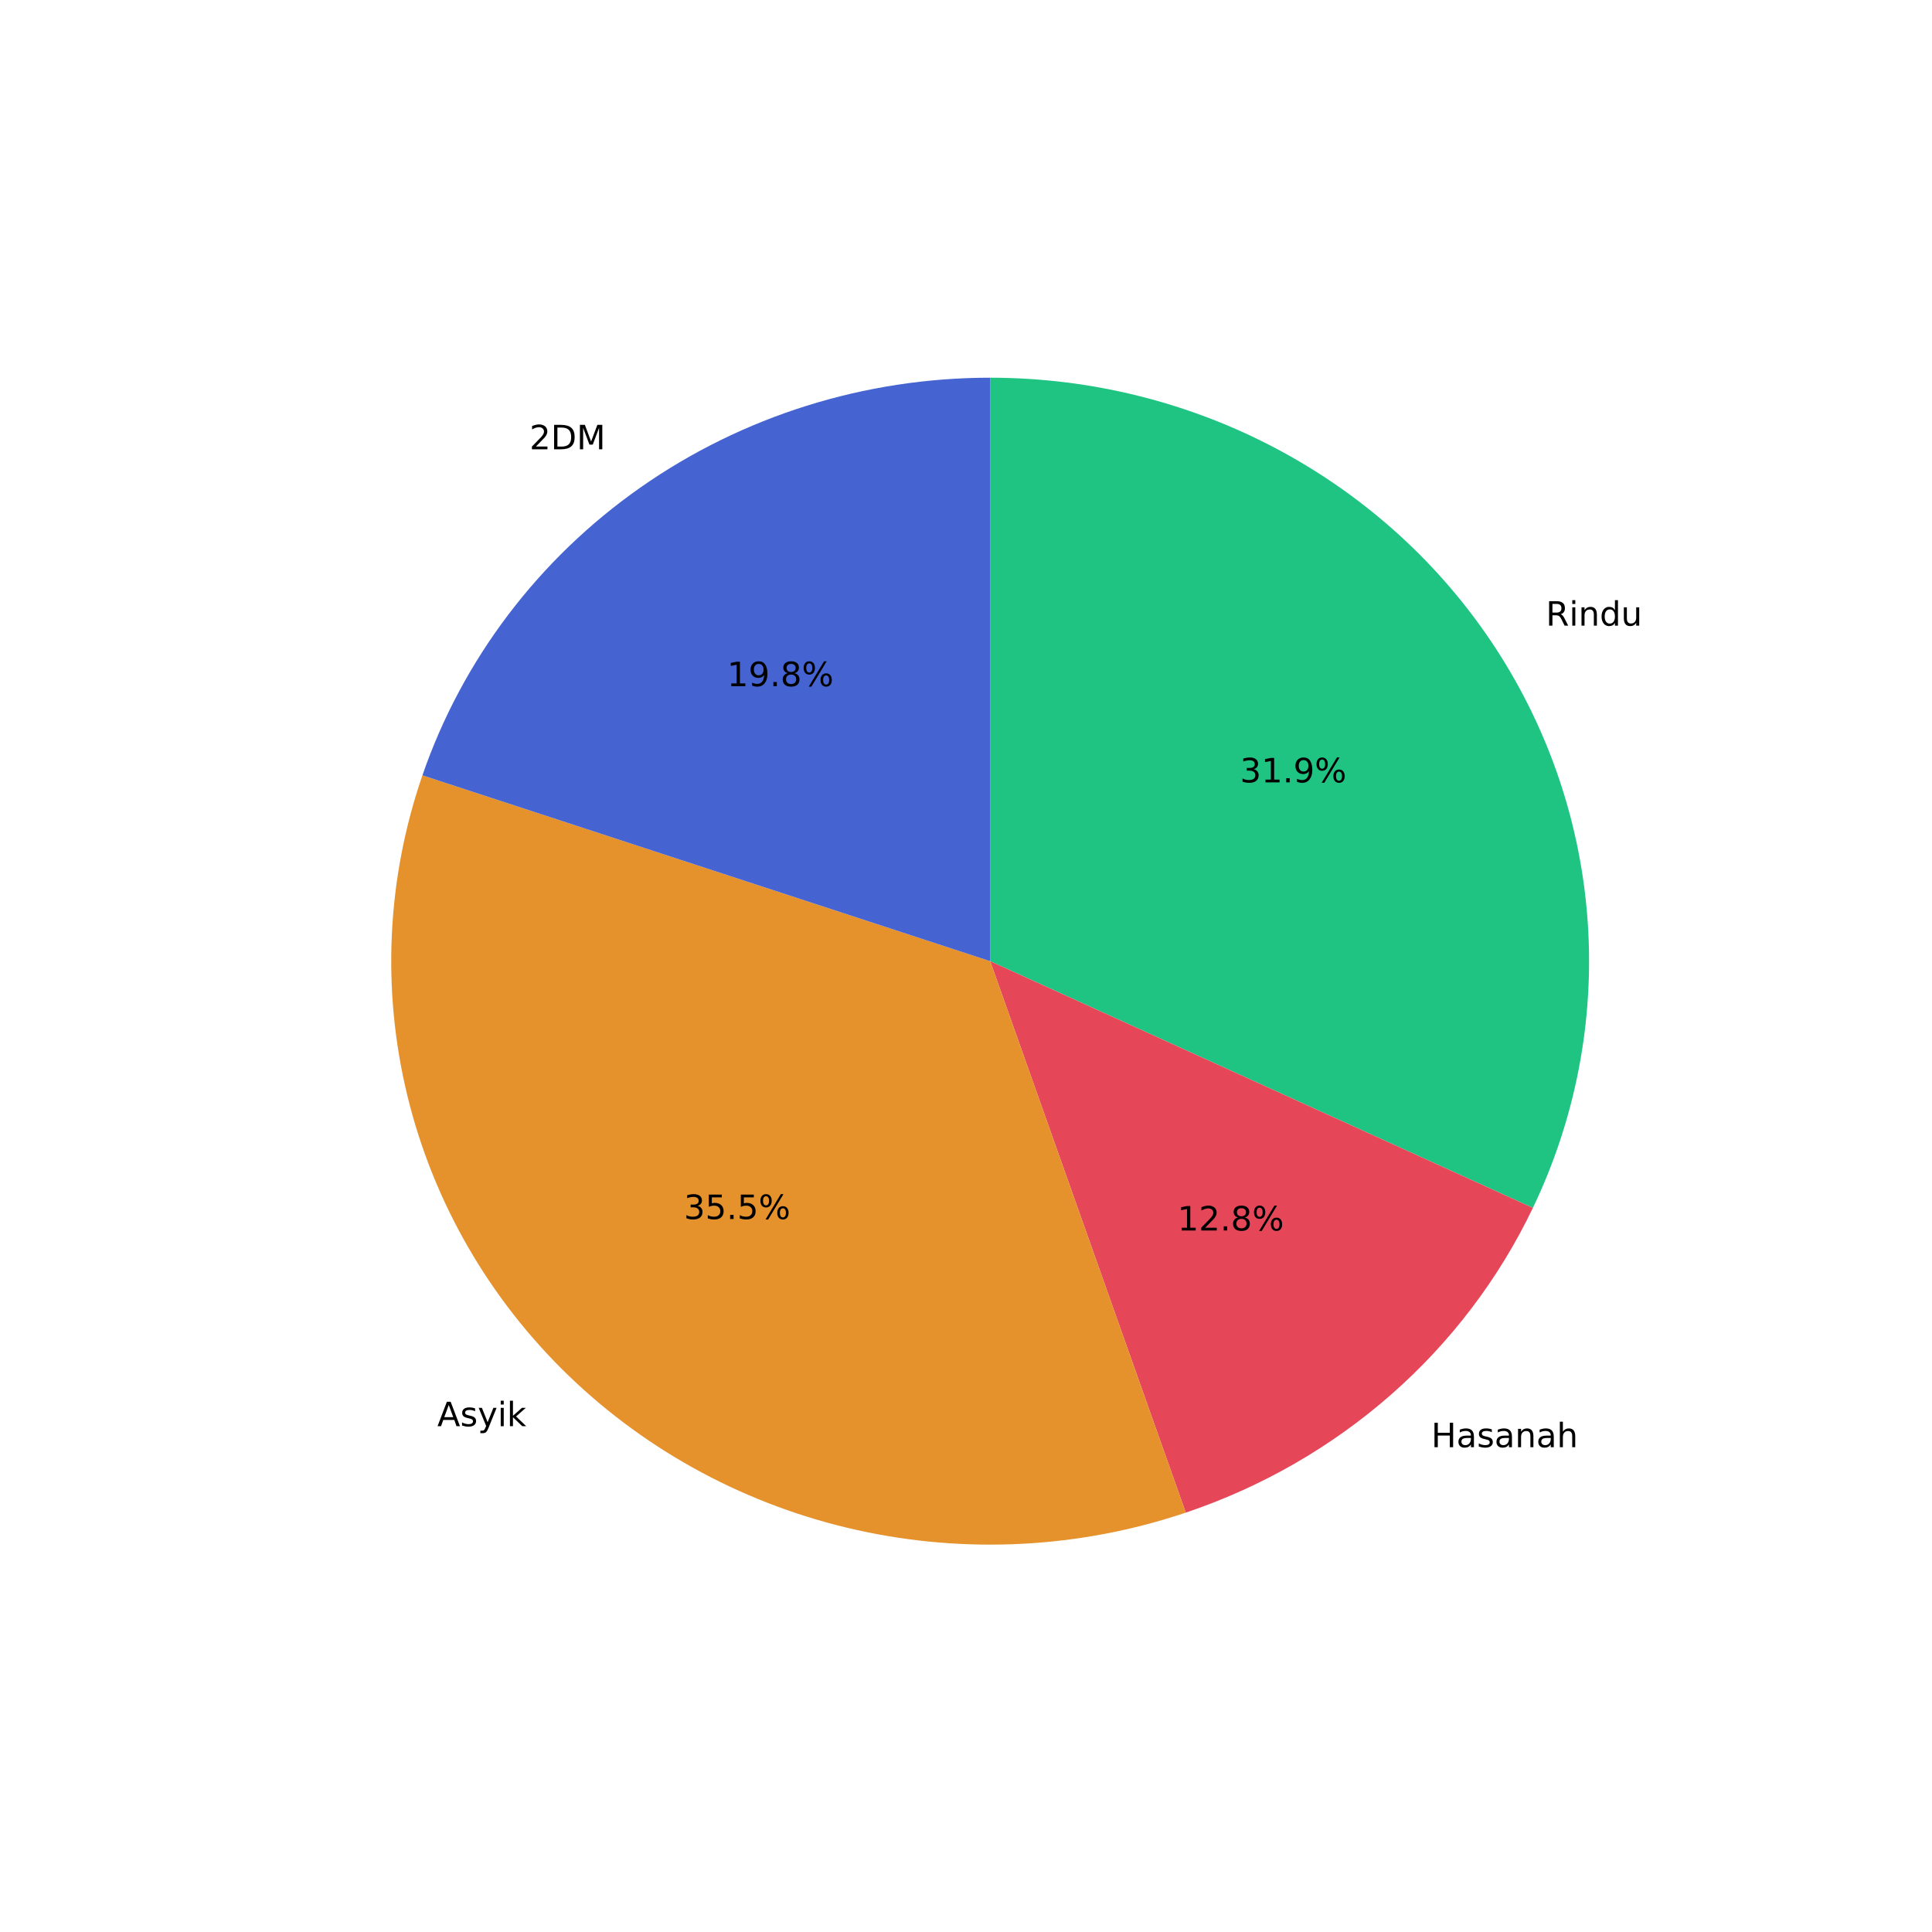
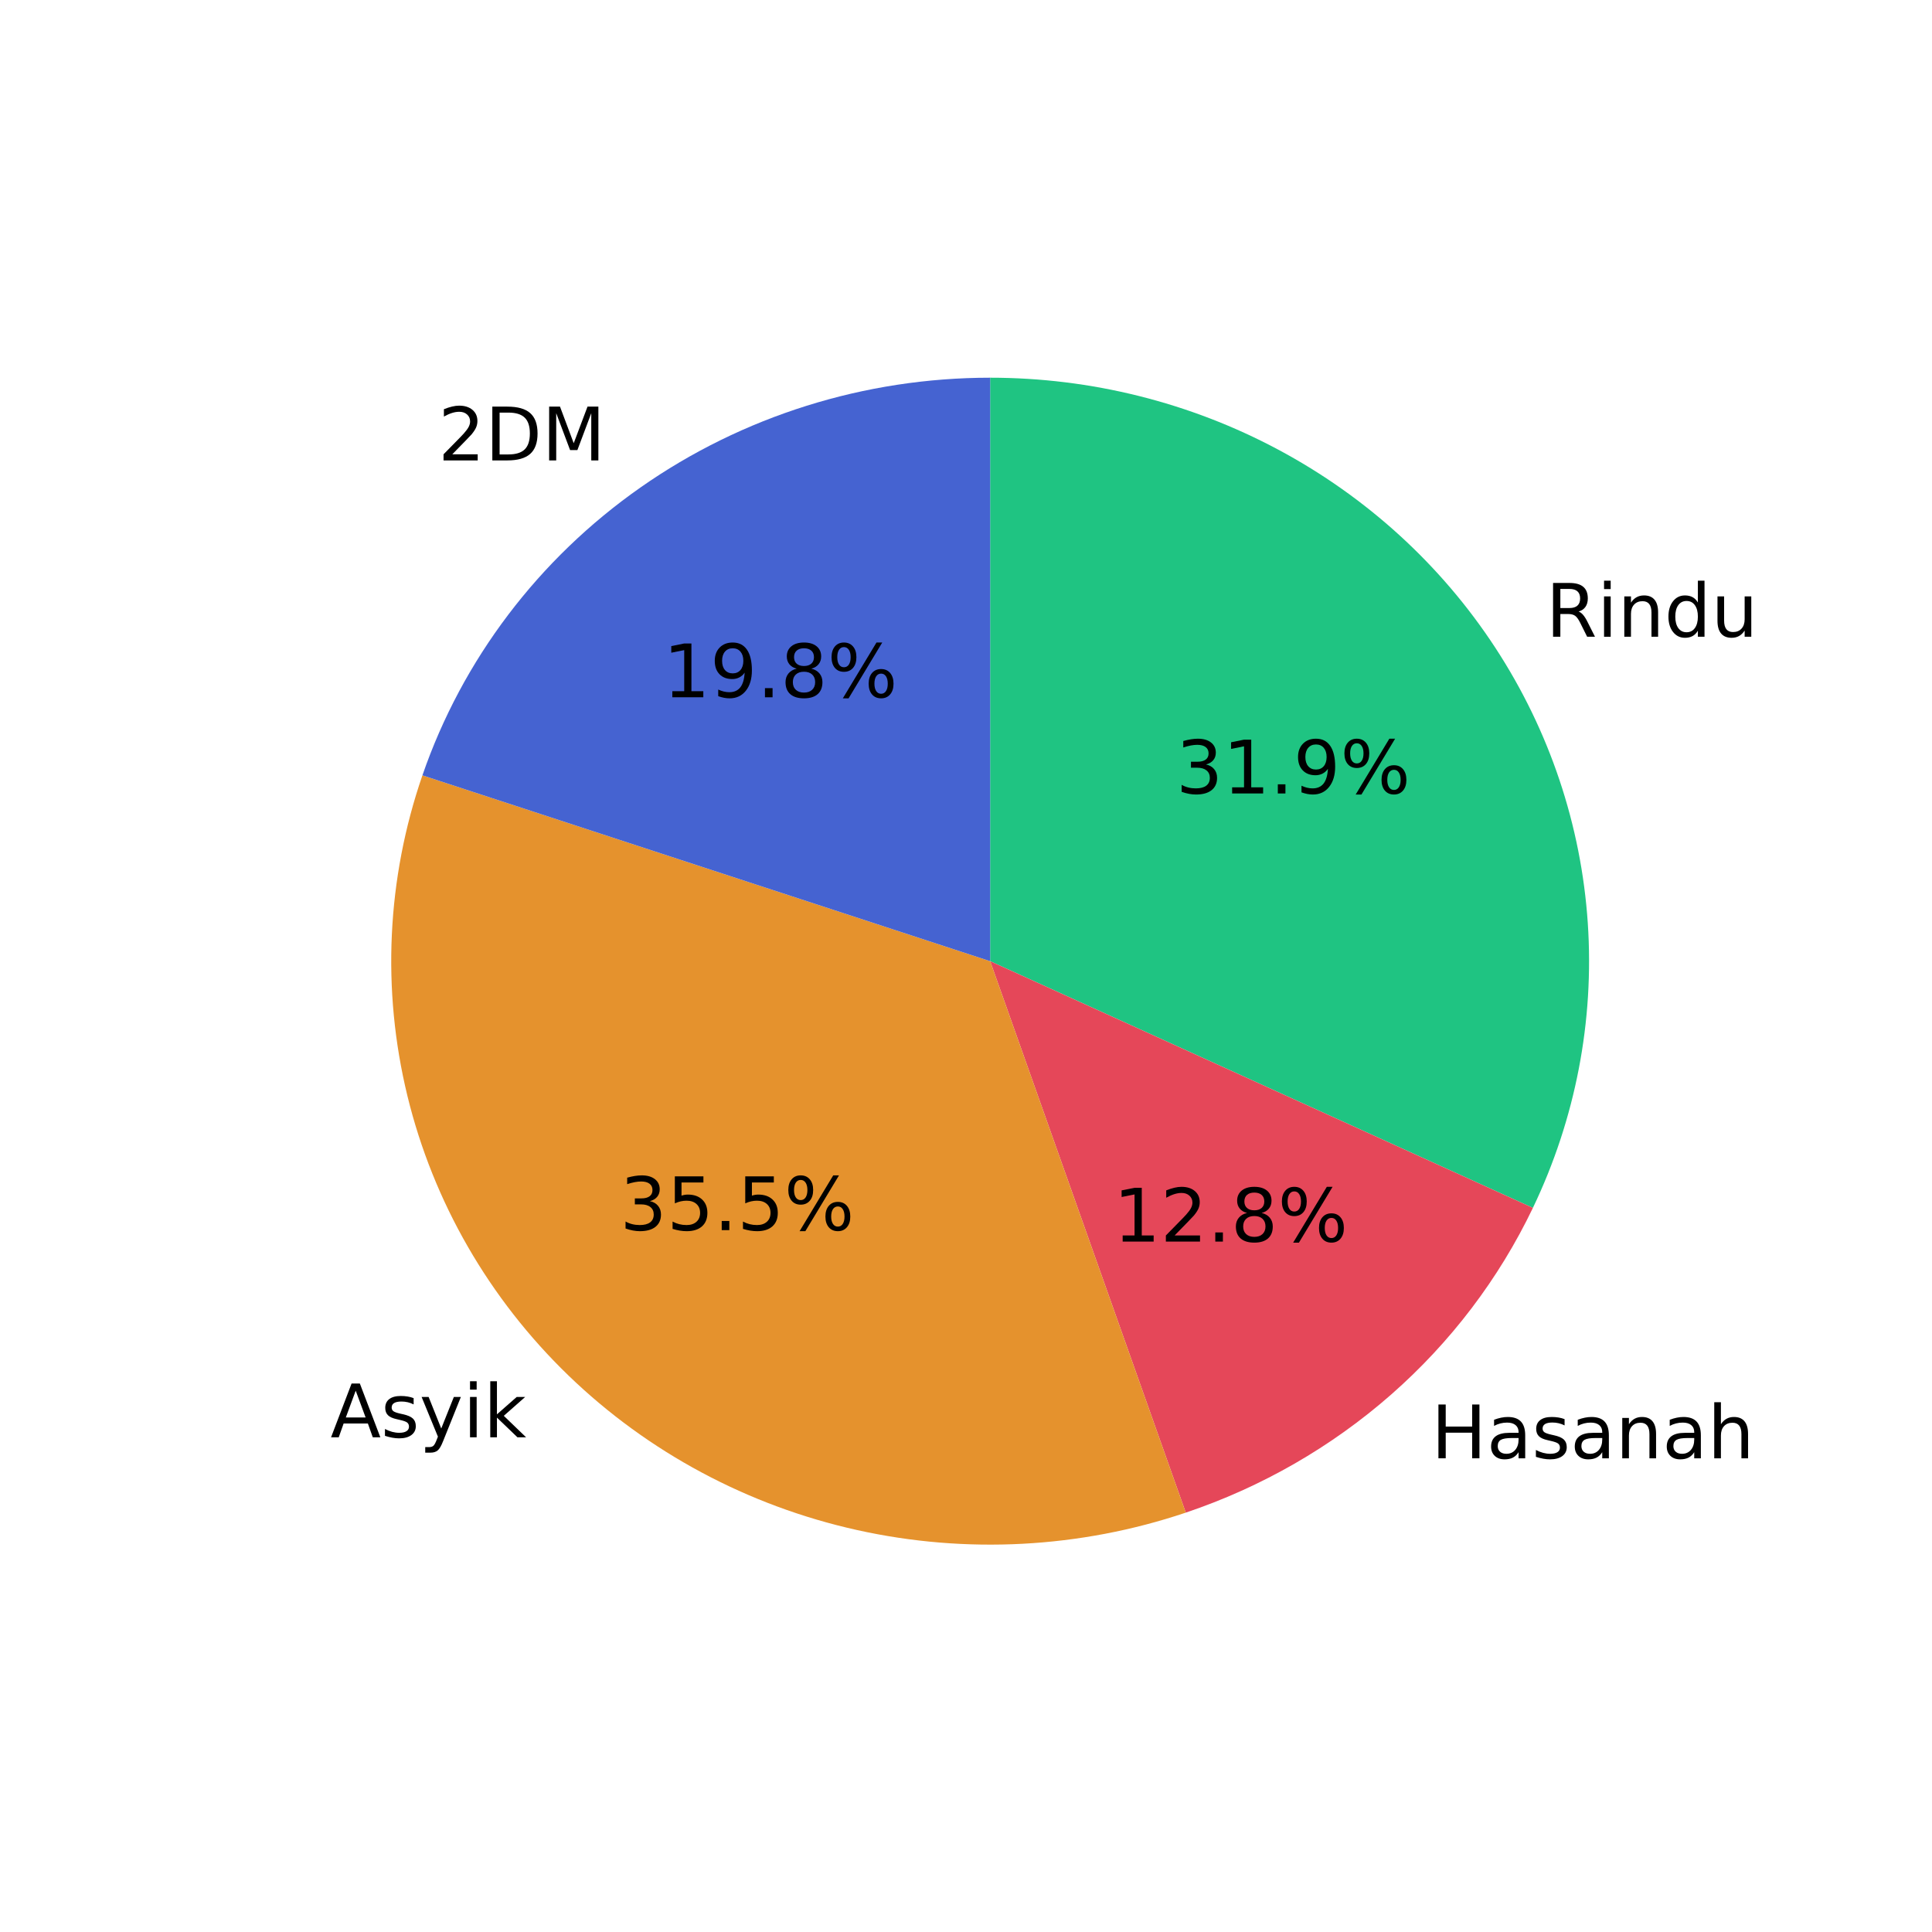
<svg xmlns="http://www.w3.org/2000/svg" xmlns:xlink="http://www.w3.org/1999/xlink" height="576pt" version="1.1" viewBox="0 0 576 576" width="576pt">
  <defs>
    <style type="text/css">
*{stroke-linecap:butt;stroke-linejoin:round;}
  </style>
  </defs>
  <g id="figure_1">
    <g id="patch_1">
      <path d="M 0 576  L 576 576  L 576 0  L 0 0  z " style="fill:none;" />
    </g>
    <g id="axes_1">
      <g id="patch_2">
        <path d="M 457.012 360.114  C 469.708 333.607 475.338 304.403 473.38 275.215  C 471.422 246.026 461.937 217.785 445.808 193.114  C 429.678 168.442 407.418 148.128 381.095 134.057  C 354.772 119.986 325.226 112.608 295.2 112.608  L 295.2 286.56  L 457.012 360.114  z " style="fill:#1fc482;" />
      </g>
      <g id="patch_3">
        <path d="M 353.522 450.971  C 376.141 443.356 396.96 431.389 414.738 415.781  C 432.516 400.173 446.893 381.241 457.012 360.114  L 295.2 286.56  L 353.522 450.971  z " style="fill:#e54759;" />
      </g>
      <g id="patch_4">
        <path d="M 125.939 231.156  C 115.314 261.963 113.76 295.063 121.456 326.687  C 129.151 358.31 145.792 387.208 169.482 410.089  C 193.172 432.971 222.978 448.934 255.503 456.159  C 288.029 463.384 321.991 461.587 353.522 450.971  L 295.2 286.56  L 125.939 231.156  z " style="fill:#e5922d;" />
      </g>
      <g id="patch_5">
        <path d="M 295.2 112.608  C 257.802 112.608 221.333 124.054 190.968 145.321  C 160.603 166.588 137.85 196.621 125.939 231.156  L 295.2 286.56  L 295.2 112.608  z " style="fill:#4563d1;" />
      </g>
      <g id="matplotlib.axis_1" />
      <g id="matplotlib.axis_2" />
      <g id="text_1">
        <defs>
          <path d="M 44.391 34.188  Q 47.562 33.109 50.562 29.594  Q 53.562 26.078 56.594 19.922  L 66.609 0  L 56 0  L 46.688 18.703  Q 43.062 26.031 39.672 28.422  Q 36.281 30.812 30.422 30.812  L 19.672 30.812  L 19.672 0  L 9.812 0  L 9.812 72.906  L 32.078 72.906  Q 44.578 72.906 50.734 67.672  Q 56.891 62.453 56.891 51.906  Q 56.891 45.016 53.688 40.469  Q 50.484 35.938 44.391 34.188  z M 19.672 64.797  L 19.672 38.922  L 32.078 38.922  Q 39.203 38.922 42.844 42.219  Q 46.484 45.516 46.484 51.906  Q 46.484 58.297 42.844 61.547  Q 39.203 64.797 32.078 64.797  z " id="DejaVuSans-52" />
          <path d="M 9.422 54.688  L 18.406 54.688  L 18.406 0  L 9.422 0  z M 9.422 75.984  L 18.406 75.984  L 18.406 64.594  L 9.422 64.594  z " id="DejaVuSans-69" />
          <path d="M 54.891 33.016  L 54.891 0  L 45.906 0  L 45.906 32.719  Q 45.906 40.484 42.875 44.328  Q 39.844 48.188 33.797 48.188  Q 26.516 48.188 22.312 43.547  Q 18.109 38.922 18.109 30.906  L 18.109 0  L 9.078 0  L 9.078 54.688  L 18.109 54.688  L 18.109 46.188  Q 21.344 51.125 25.703 53.562  Q 30.078 56 35.797 56  Q 45.219 56 50.047 50.172  Q 54.891 44.344 54.891 33.016  z " id="DejaVuSans-6e" />
          <path d="M 45.406 46.391  L 45.406 75.984  L 54.391 75.984  L 54.391 0  L 45.406 0  L 45.406 8.203  Q 42.578 3.328 38.25 0.953  Q 33.938 -1.422 27.875 -1.422  Q 17.969 -1.422 11.734 6.484  Q 5.516 14.406 5.516 27.297  Q 5.516 40.188 11.734 48.094  Q 17.969 56 27.875 56  Q 33.938 56 38.25 53.625  Q 42.578 51.266 45.406 46.391  z M 14.797 27.297  Q 14.797 17.391 18.875 11.75  Q 22.953 6.109 30.078 6.109  Q 37.203 6.109 41.297 11.75  Q 45.406 17.391 45.406 27.297  Q 45.406 37.203 41.297 42.844  Q 37.203 48.484 30.078 48.484  Q 22.953 48.484 18.875 42.844  Q 14.797 37.203 14.797 27.297  z " id="DejaVuSans-64" />
          <path d="M 8.5 21.578  L 8.5 54.688  L 17.484 54.688  L 17.484 21.922  Q 17.484 14.156 20.5 10.266  Q 23.531 6.391 29.594 6.391  Q 36.859 6.391 41.078 11.031  Q 45.312 15.672 45.312 23.688  L 45.312 54.688  L 54.297 54.688  L 54.297 0  L 45.312 0  L 45.312 8.406  Q 42.047 3.422 37.719 1  Q 33.406 -1.422 27.688 -1.422  Q 18.266 -1.422 13.375 4.438  Q 8.5 10.297 8.5 21.578  z M 31.109 56  z " id="DejaVuSans-75" />
        </defs>
-         <g transform="translate(460.8685 186.5283)scale(0.1 -0.1)">
+         <g transform="translate(460.8685 189.8396)scale(0.22 -0.22)">
          <use xlink:href="#DejaVuSans-52" />
          <use x="69.482" xlink:href="#DejaVuSans-69" />
          <use x="97.266" xlink:href="#DejaVuSans-6e" />
          <use x="160.645" xlink:href="#DejaVuSans-64" />
          <use x="224.121" xlink:href="#DejaVuSans-75" />
        </g>
      </g>
      <g id="text_2">
        <defs>
          <path d="M 40.578 39.312  Q 47.656 37.797 51.625 33  Q 55.609 28.219 55.609 21.188  Q 55.609 10.406 48.188 4.484  Q 40.766 -1.422 27.094 -1.422  Q 22.516 -1.422 17.656 -0.516  Q 12.797 0.391 7.625 2.203  L 7.625 11.719  Q 11.719 9.328 16.594 8.109  Q 21.484 6.891 26.812 6.891  Q 36.078 6.891 40.938 10.547  Q 45.797 14.203 45.797 21.188  Q 45.797 27.641 41.281 31.266  Q 36.766 34.906 28.719 34.906  L 20.219 34.906  L 20.219 43.016  L 29.109 43.016  Q 36.375 43.016 40.234 45.922  Q 44.094 48.828 44.094 54.297  Q 44.094 59.906 40.109 62.906  Q 36.141 65.922 28.719 65.922  Q 24.656 65.922 20.016 65.031  Q 15.375 64.156 9.812 62.312  L 9.812 71.094  Q 15.438 72.656 20.344 73.438  Q 25.25 74.219 29.594 74.219  Q 40.828 74.219 47.359 69.109  Q 53.906 64.016 53.906 55.328  Q 53.906 49.266 50.438 45.094  Q 46.969 40.922 40.578 39.312  z " id="DejaVuSans-33" />
          <path d="M 12.406 8.297  L 28.516 8.297  L 28.516 63.922  L 10.984 60.406  L 10.984 69.391  L 28.422 72.906  L 38.281 72.906  L 38.281 8.297  L 54.391 8.297  L 54.391 0  L 12.406 0  z " id="DejaVuSans-31" />
          <path d="M 10.688 12.406  L 21 12.406  L 21 0  L 10.688 0  z " id="DejaVuSans-2e" />
          <path d="M 10.984 1.516  L 10.984 10.5  Q 14.703 8.734 18.5 7.812  Q 22.312 6.891 25.984 6.891  Q 35.75 6.891 40.891 13.453  Q 46.047 20.016 46.781 33.406  Q 43.953 29.203 39.594 26.953  Q 35.25 24.703 29.984 24.703  Q 19.047 24.703 12.672 31.312  Q 6.297 37.938 6.297 49.422  Q 6.297 60.641 12.938 67.422  Q 19.578 74.219 30.609 74.219  Q 43.266 74.219 49.922 64.516  Q 56.594 54.828 56.594 36.375  Q 56.594 19.141 48.406 8.859  Q 40.234 -1.422 26.422 -1.422  Q 22.703 -1.422 18.891 -0.688  Q 15.094 0.047 10.984 1.516  z M 30.609 32.422  Q 37.25 32.422 41.125 36.953  Q 45.016 41.5 45.016 49.422  Q 45.016 57.281 41.125 61.844  Q 37.25 66.406 30.609 66.406  Q 23.969 66.406 20.094 61.844  Q 16.219 57.281 16.219 49.422  Q 16.219 41.5 20.094 36.953  Q 23.969 32.422 30.609 32.422  z " id="DejaVuSans-39" />
          <path d="M 72.703 32.078  Q 68.453 32.078 66.031 28.469  Q 63.625 24.859 63.625 18.406  Q 63.625 12.062 66.031 8.422  Q 68.453 4.781 72.703 4.781  Q 76.859 4.781 79.266 8.422  Q 81.688 12.062 81.688 18.406  Q 81.688 24.812 79.266 28.438  Q 76.859 32.078 72.703 32.078  z M 72.703 38.281  Q 80.422 38.281 84.953 32.906  Q 89.5 27.547 89.5 18.406  Q 89.5 9.281 84.938 3.922  Q 80.375 -1.422 72.703 -1.422  Q 64.891 -1.422 60.344 3.922  Q 55.812 9.281 55.812 18.406  Q 55.812 27.594 60.375 32.938  Q 64.938 38.281 72.703 38.281  z M 22.312 68.016  Q 18.109 68.016 15.688 64.375  Q 13.281 60.75 13.281 54.391  Q 13.281 47.953 15.672 44.328  Q 18.062 40.719 22.312 40.719  Q 26.562 40.719 28.969 44.328  Q 31.391 47.953 31.391 54.391  Q 31.391 60.688 28.953 64.344  Q 26.516 68.016 22.312 68.016  z M 66.406 74.219  L 74.219 74.219  L 28.609 -1.422  L 20.797 -1.422  z M 22.312 74.219  Q 30.031 74.219 34.609 68.875  Q 39.203 63.531 39.203 54.391  Q 39.203 45.172 34.641 39.844  Q 30.078 34.516 22.312 34.516  Q 14.547 34.516 10.031 39.859  Q 5.516 45.219 5.516 54.391  Q 5.516 63.484 10.047 68.844  Q 14.594 74.219 22.312 74.219  z " id="DejaVuSans-25" />
        </defs>
-         <g transform="translate(369.681 233.2515)scale(0.1 -0.1)">
+         <g transform="translate(350.6207 236.5628)scale(0.22 -0.22)">
          <use xlink:href="#DejaVuSans-33" />
          <use x="63.623" xlink:href="#DejaVuSans-31" />
          <use x="127.246" xlink:href="#DejaVuSans-2e" />
          <use x="159.033" xlink:href="#DejaVuSans-39" />
          <use x="222.656" xlink:href="#DejaVuSans-25" />
        </g>
      </g>
      <g id="text_3">
        <defs>
          <path d="M 9.812 72.906  L 19.672 72.906  L 19.672 43.016  L 55.516 43.016  L 55.516 72.906  L 65.375 72.906  L 65.375 0  L 55.516 0  L 55.516 34.719  L 19.672 34.719  L 19.672 0  L 9.812 0  z " id="DejaVuSans-48" />
          <path d="M 34.281 27.484  Q 23.391 27.484 19.188 25  Q 14.984 22.516 14.984 16.5  Q 14.984 11.719 18.141 8.906  Q 21.297 6.109 26.703 6.109  Q 34.188 6.109 38.703 11.406  Q 43.219 16.703 43.219 25.484  L 43.219 27.484  z M 52.203 31.203  L 52.203 0  L 43.219 0  L 43.219 8.297  Q 40.141 3.328 35.547 0.953  Q 30.953 -1.422 24.312 -1.422  Q 15.922 -1.422 10.953 3.297  Q 6 8.016 6 15.922  Q 6 25.141 12.172 29.828  Q 18.359 34.516 30.609 34.516  L 43.219 34.516  L 43.219 35.406  Q 43.219 41.609 39.141 45  Q 35.062 48.391 27.688 48.391  Q 23 48.391 18.547 47.266  Q 14.109 46.141 10.016 43.891  L 10.016 52.203  Q 14.938 54.109 19.578 55.047  Q 24.219 56 28.609 56  Q 40.484 56 46.344 49.844  Q 52.203 43.703 52.203 31.203  z " id="DejaVuSans-61" />
          <path d="M 44.281 53.078  L 44.281 44.578  Q 40.484 46.531 36.375 47.5  Q 32.281 48.484 27.875 48.484  Q 21.188 48.484 17.844 46.438  Q 14.5 44.391 14.5 40.281  Q 14.5 37.156 16.891 35.375  Q 19.281 33.594 26.516 31.984  L 29.594 31.297  Q 39.156 29.25 43.188 25.516  Q 47.219 21.781 47.219 15.094  Q 47.219 7.469 41.188 3.016  Q 35.156 -1.422 24.609 -1.422  Q 20.219 -1.422 15.453 -0.562  Q 10.688 0.297 5.422 2  L 5.422 11.281  Q 10.406 8.688 15.234 7.391  Q 20.062 6.109 24.812 6.109  Q 31.156 6.109 34.562 8.281  Q 37.984 10.453 37.984 14.406  Q 37.984 18.062 35.516 20.016  Q 33.062 21.969 24.703 23.781  L 21.578 24.516  Q 13.234 26.266 9.516 29.906  Q 5.812 33.547 5.812 39.891  Q 5.812 47.609 11.281 51.797  Q 16.75 56 26.812 56  Q 31.781 56 36.172 55.266  Q 40.578 54.547 44.281 53.078  z " id="DejaVuSans-73" />
          <path d="M 54.891 33.016  L 54.891 0  L 45.906 0  L 45.906 32.719  Q 45.906 40.484 42.875 44.328  Q 39.844 48.188 33.797 48.188  Q 26.516 48.188 22.312 43.547  Q 18.109 38.922 18.109 30.906  L 18.109 0  L 9.078 0  L 9.078 75.984  L 18.109 75.984  L 18.109 46.188  Q 21.344 51.125 25.703 53.562  Q 30.078 56 35.797 56  Q 45.219 56 50.047 50.172  Q 54.891 44.344 54.891 33.016  z " id="DejaVuSans-68" />
        </defs>
-         <g transform="translate(426.6916 431.4622)scale(0.1 -0.1)">
+         <g transform="translate(426.6916 434.7734)scale(0.22 -0.22)">
          <use xlink:href="#DejaVuSans-48" />
          <use x="75.195" xlink:href="#DejaVuSans-61" />
          <use x="136.475" xlink:href="#DejaVuSans-73" />
          <use x="188.574" xlink:href="#DejaVuSans-61" />
          <use x="249.854" xlink:href="#DejaVuSans-6e" />
          <use x="313.232" xlink:href="#DejaVuSans-61" />
          <use x="374.512" xlink:href="#DejaVuSans-68" />
        </g>
      </g>
      <g id="text_4">
        <defs>
          <path d="M 19.188 8.297  L 53.609 8.297  L 53.609 0  L 7.328 0  L 7.328 8.297  Q 12.938 14.109 22.625 23.891  Q 32.328 33.688 34.812 36.531  Q 39.547 41.844 41.422 45.531  Q 43.312 49.219 43.312 52.781  Q 43.312 58.594 39.234 62.25  Q 35.156 65.922 28.609 65.922  Q 23.969 65.922 18.812 64.312  Q 13.672 62.703 7.812 59.422  L 7.812 69.391  Q 13.766 71.781 18.938 73  Q 24.125 74.219 28.422 74.219  Q 39.75 74.219 46.484 68.547  Q 53.219 62.891 53.219 53.422  Q 53.219 48.922 51.531 44.891  Q 49.859 40.875 45.406 35.406  Q 44.188 33.984 37.641 27.219  Q 31.109 20.453 19.188 8.297  z " id="DejaVuSans-32" />
          <path d="M 31.781 34.625  Q 24.75 34.625 20.719 30.859  Q 16.703 27.094 16.703 20.516  Q 16.703 13.922 20.719 10.156  Q 24.75 6.391 31.781 6.391  Q 38.812 6.391 42.859 10.172  Q 46.922 13.969 46.922 20.516  Q 46.922 27.094 42.891 30.859  Q 38.875 34.625 31.781 34.625  z M 21.922 38.812  Q 15.578 40.375 12.031 44.719  Q 8.5 49.078 8.5 55.328  Q 8.5 64.062 14.719 69.141  Q 20.953 74.219 31.781 74.219  Q 42.672 74.219 48.875 69.141  Q 55.078 64.062 55.078 55.328  Q 55.078 49.078 51.531 44.719  Q 48 40.375 41.703 38.812  Q 48.828 37.156 52.797 32.312  Q 56.781 27.484 56.781 20.516  Q 56.781 9.906 50.312 4.234  Q 43.844 -1.422 31.781 -1.422  Q 19.734 -1.422 13.25 4.234  Q 6.781 9.906 6.781 20.516  Q 6.781 27.484 10.781 32.312  Q 14.797 37.156 21.922 38.812  z M 18.312 54.391  Q 18.312 48.734 21.844 45.562  Q 25.391 42.391 31.781 42.391  Q 38.141 42.391 41.719 45.562  Q 45.312 48.734 45.312 54.391  Q 45.312 60.062 41.719 63.234  Q 38.141 66.406 31.781 66.406  Q 25.391 66.406 21.844 63.234  Q 18.312 60.062 18.312 54.391  z " id="DejaVuSans-38" />
        </defs>
-         <g transform="translate(351.0391 366.8518)scale(0.1 -0.1)">
+         <g transform="translate(331.9788 370.1631)scale(0.22 -0.22)">
          <use xlink:href="#DejaVuSans-31" />
          <use x="63.623" xlink:href="#DejaVuSans-32" />
          <use x="127.246" xlink:href="#DejaVuSans-2e" />
          <use x="159.033" xlink:href="#DejaVuSans-38" />
          <use x="222.656" xlink:href="#DejaVuSans-25" />
        </g>
      </g>
      <g id="text_5">
        <defs>
          <path d="M 34.188 63.188  L 20.797 26.906  L 47.609 26.906  z M 28.609 72.906  L 39.797 72.906  L 67.578 0  L 57.328 0  L 50.688 18.703  L 17.828 18.703  L 11.188 0  L 0.781 0  z " id="DejaVuSans-41" />
          <path d="M 32.172 -5.078  Q 28.375 -14.844 24.75 -17.812  Q 21.141 -20.797 15.094 -20.797  L 7.906 -20.797  L 7.906 -13.281  L 13.188 -13.281  Q 16.891 -13.281 18.938 -11.516  Q 21 -9.766 23.484 -3.219  L 25.094 0.875  L 2.984 54.688  L 12.5 54.688  L 29.594 11.922  L 46.688 54.688  L 56.203 54.688  z " id="DejaVuSans-79" />
          <path d="M 9.078 75.984  L 18.109 75.984  L 18.109 31.109  L 44.922 54.688  L 56.391 54.688  L 27.391 29.109  L 57.625 0  L 45.906 0  L 18.109 26.703  L 18.109 0  L 9.078 0  z " id="DejaVuSans-6b" />
        </defs>
-         <g transform="translate(130.3728 425.2017)scale(0.1 -0.1)">
+         <g transform="translate(98.52777 428.513)scale(0.22 -0.22)">
          <use xlink:href="#DejaVuSans-41" />
          <use x="68.408" xlink:href="#DejaVuSans-73" />
          <use x="120.508" xlink:href="#DejaVuSans-79" />
          <use x="179.688" xlink:href="#DejaVuSans-69" />
          <use x="207.471" xlink:href="#DejaVuSans-6b" />
        </g>
      </g>
      <g id="text_6">
        <defs>
          <path d="M 10.797 72.906  L 49.516 72.906  L 49.516 64.594  L 19.828 64.594  L 19.828 46.734  Q 21.969 47.469 24.109 47.828  Q 26.266 48.188 28.422 48.188  Q 40.625 48.188 47.75 41.5  Q 54.891 34.812 54.891 23.391  Q 54.891 11.625 47.562 5.094  Q 40.234 -1.422 26.906 -1.422  Q 22.312 -1.422 17.547 -0.641  Q 12.797 0.141 7.719 1.703  L 7.719 11.625  Q 12.109 9.234 16.797 8.062  Q 21.484 6.891 26.703 6.891  Q 35.156 6.891 40.078 11.328  Q 45.016 15.766 45.016 23.391  Q 45.016 31 40.078 35.438  Q 35.156 39.891 26.703 39.891  Q 22.75 39.891 18.812 39.016  Q 14.891 38.141 10.797 36.281  z " id="DejaVuSans-35" />
        </defs>
-         <g transform="translate(203.8856 363.437)scale(0.1 -0.1)">
+         <g transform="translate(184.8253 366.7483)scale(0.22 -0.22)">
          <use xlink:href="#DejaVuSans-33" />
          <use x="63.623" xlink:href="#DejaVuSans-35" />
          <use x="127.246" xlink:href="#DejaVuSans-2e" />
          <use x="159.033" xlink:href="#DejaVuSans-35" />
          <use x="222.656" xlink:href="#DejaVuSans-25" />
        </g>
      </g>
      <g id="text_7">
        <defs>
          <path d="M 19.672 64.797  L 19.672 8.109  L 31.594 8.109  Q 46.688 8.109 53.688 14.938  Q 60.688 21.781 60.688 36.531  Q 60.688 51.172 53.688 57.984  Q 46.688 64.797 31.594 64.797  z M 9.812 72.906  L 30.078 72.906  Q 51.266 72.906 61.172 64.094  Q 71.094 55.281 71.094 36.531  Q 71.094 17.672 61.125 8.828  Q 51.172 0 30.078 0  L 9.812 0  z " id="DejaVuSans-44" />
          <path d="M 9.812 72.906  L 24.516 72.906  L 43.109 23.297  L 61.812 72.906  L 76.516 72.906  L 76.516 0  L 66.891 0  L 66.891 64.016  L 48.094 14.016  L 38.188 14.016  L 19.391 64.016  L 19.391 0  L 9.812 0  z " id="DejaVuSans-4d" />
        </defs>
-         <g transform="translate(157.8538 133.9566)scale(0.1 -0.1)">
+         <g transform="translate(130.6251 137.2678)scale(0.22 -0.22)">
          <use xlink:href="#DejaVuSans-32" />
          <use x="63.623" xlink:href="#DejaVuSans-44" />
          <use x="140.625" xlink:href="#DejaVuSans-4d" />
        </g>
      </g>
      <g id="text_8">
-         <g transform="translate(216.777 204.576)scale(0.1 -0.1)">
+         <g transform="translate(197.7167 207.8873)scale(0.22 -0.22)">
          <use xlink:href="#DejaVuSans-31" />
          <use x="63.623" xlink:href="#DejaVuSans-39" />
          <use x="127.246" xlink:href="#DejaVuSans-2e" />
          <use x="159.033" xlink:href="#DejaVuSans-38" />
          <use x="222.656" xlink:href="#DejaVuSans-25" />
        </g>
      </g>
    </g>
  </g>
</svg>
